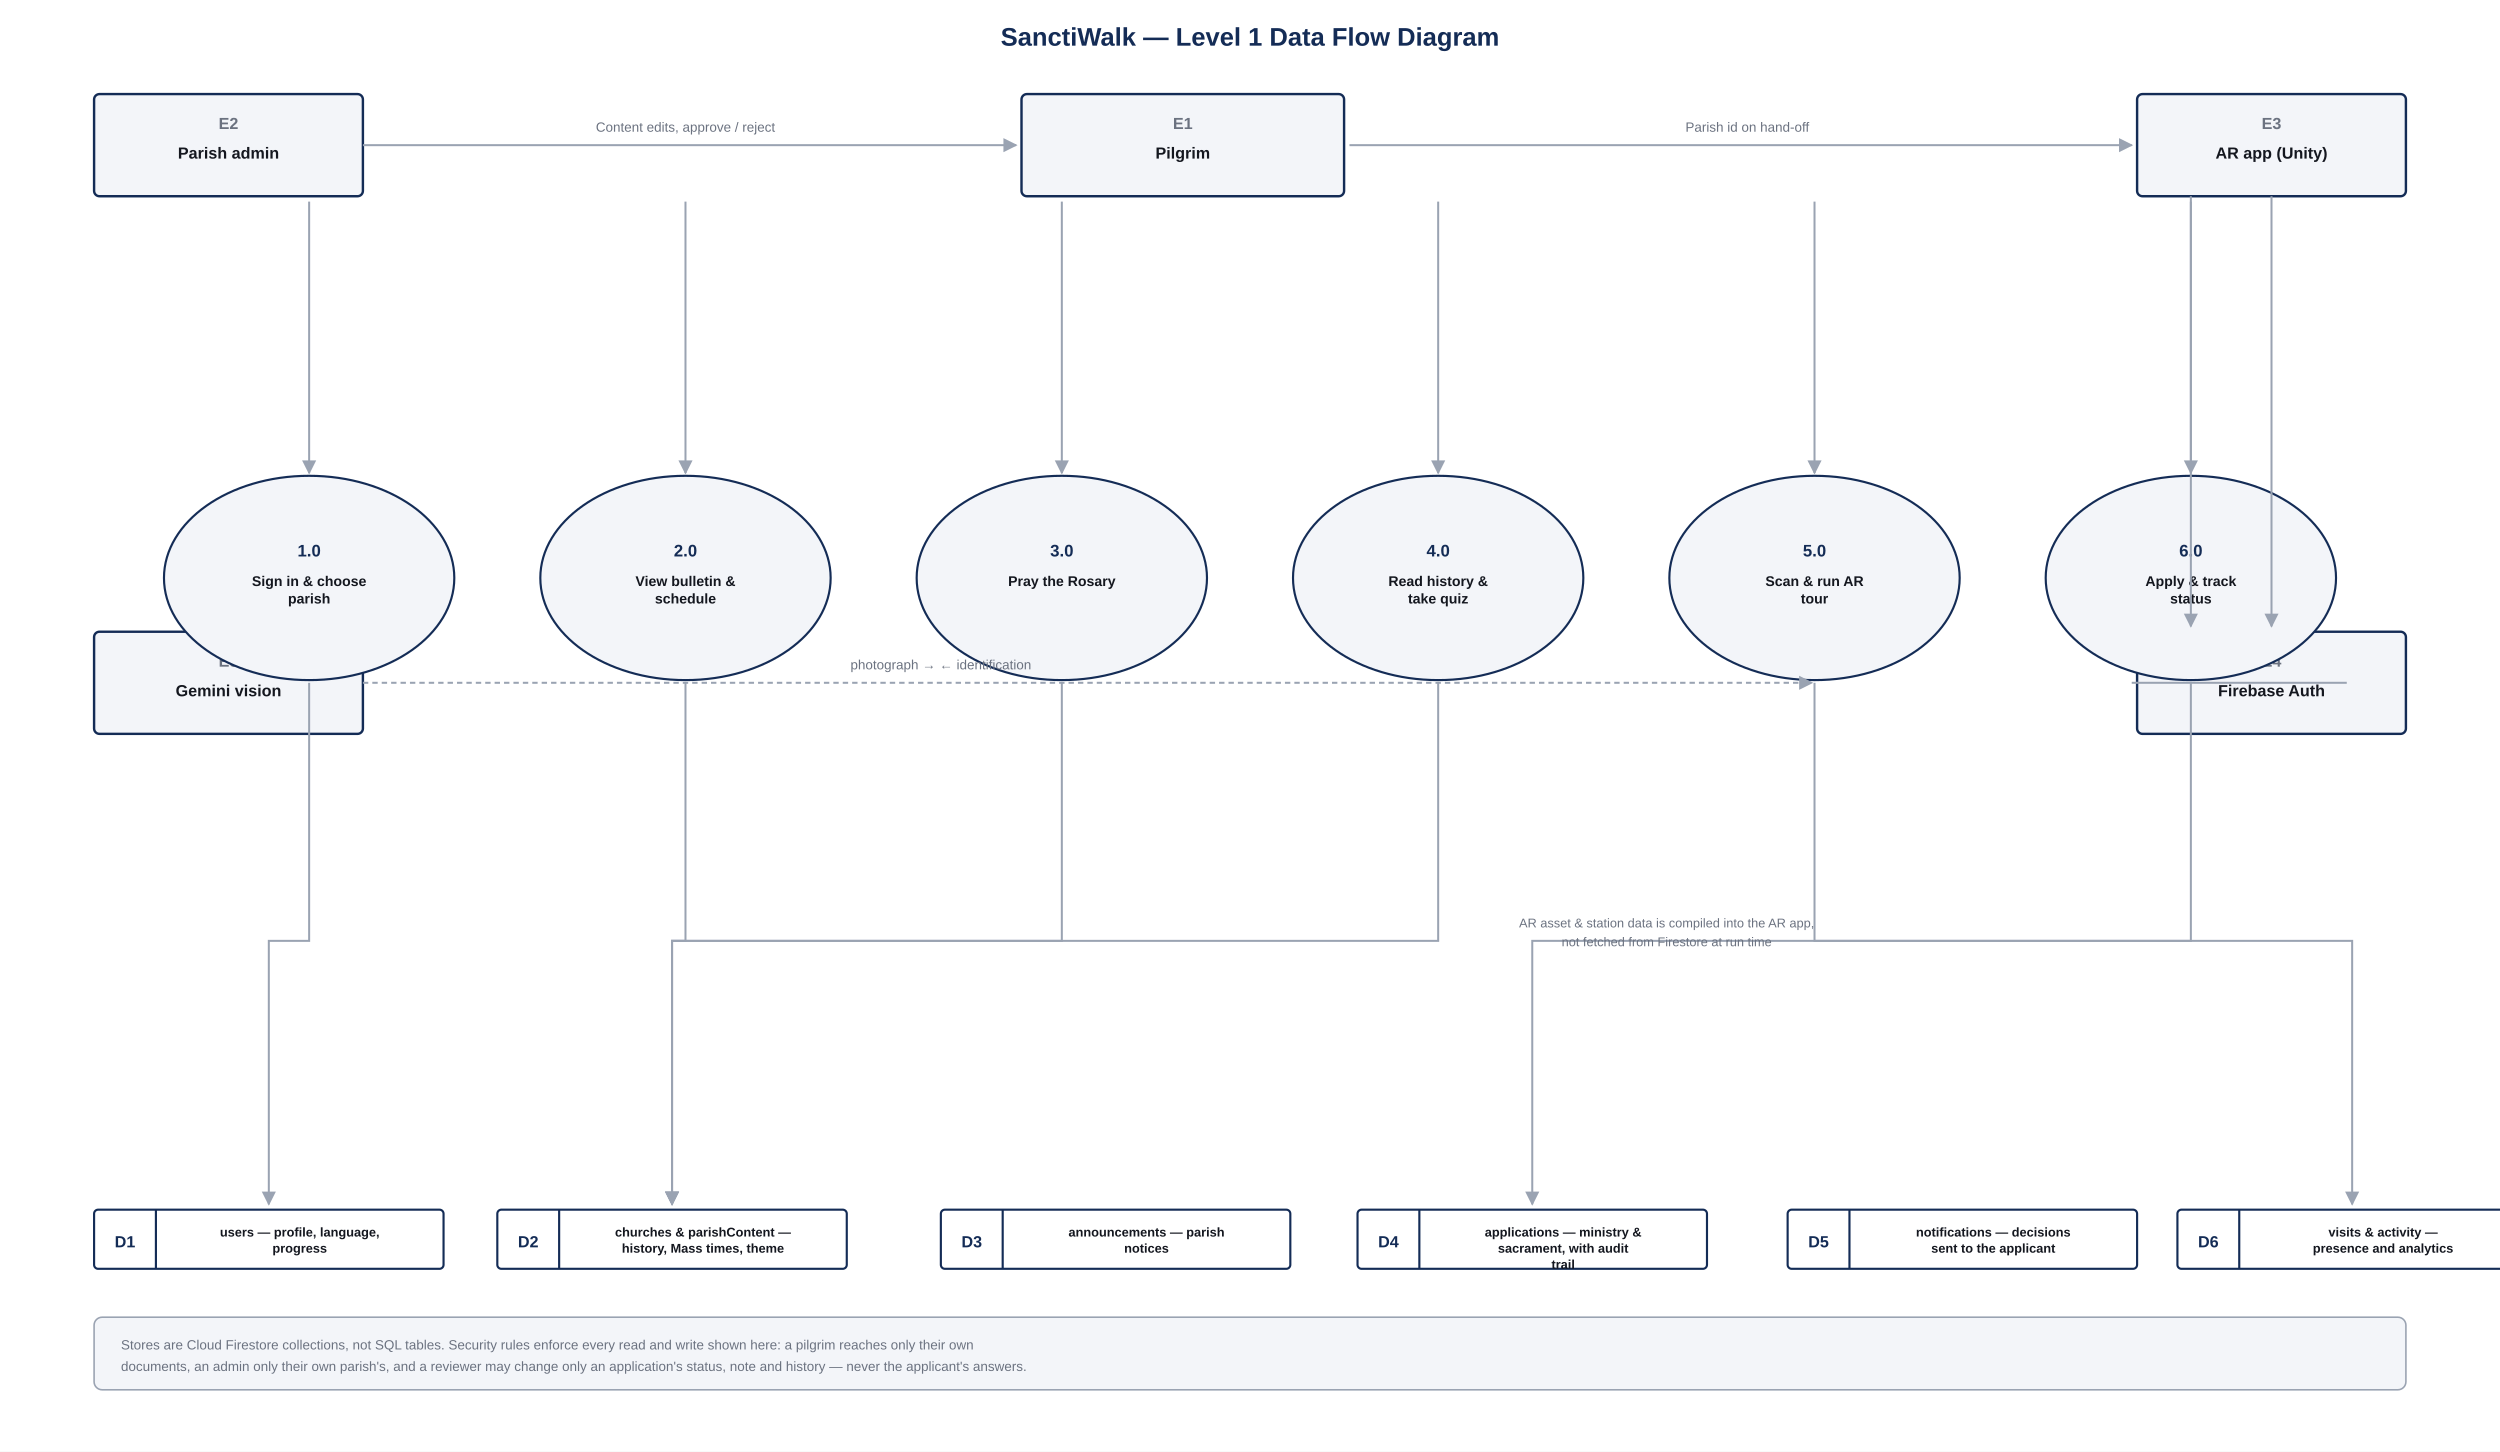
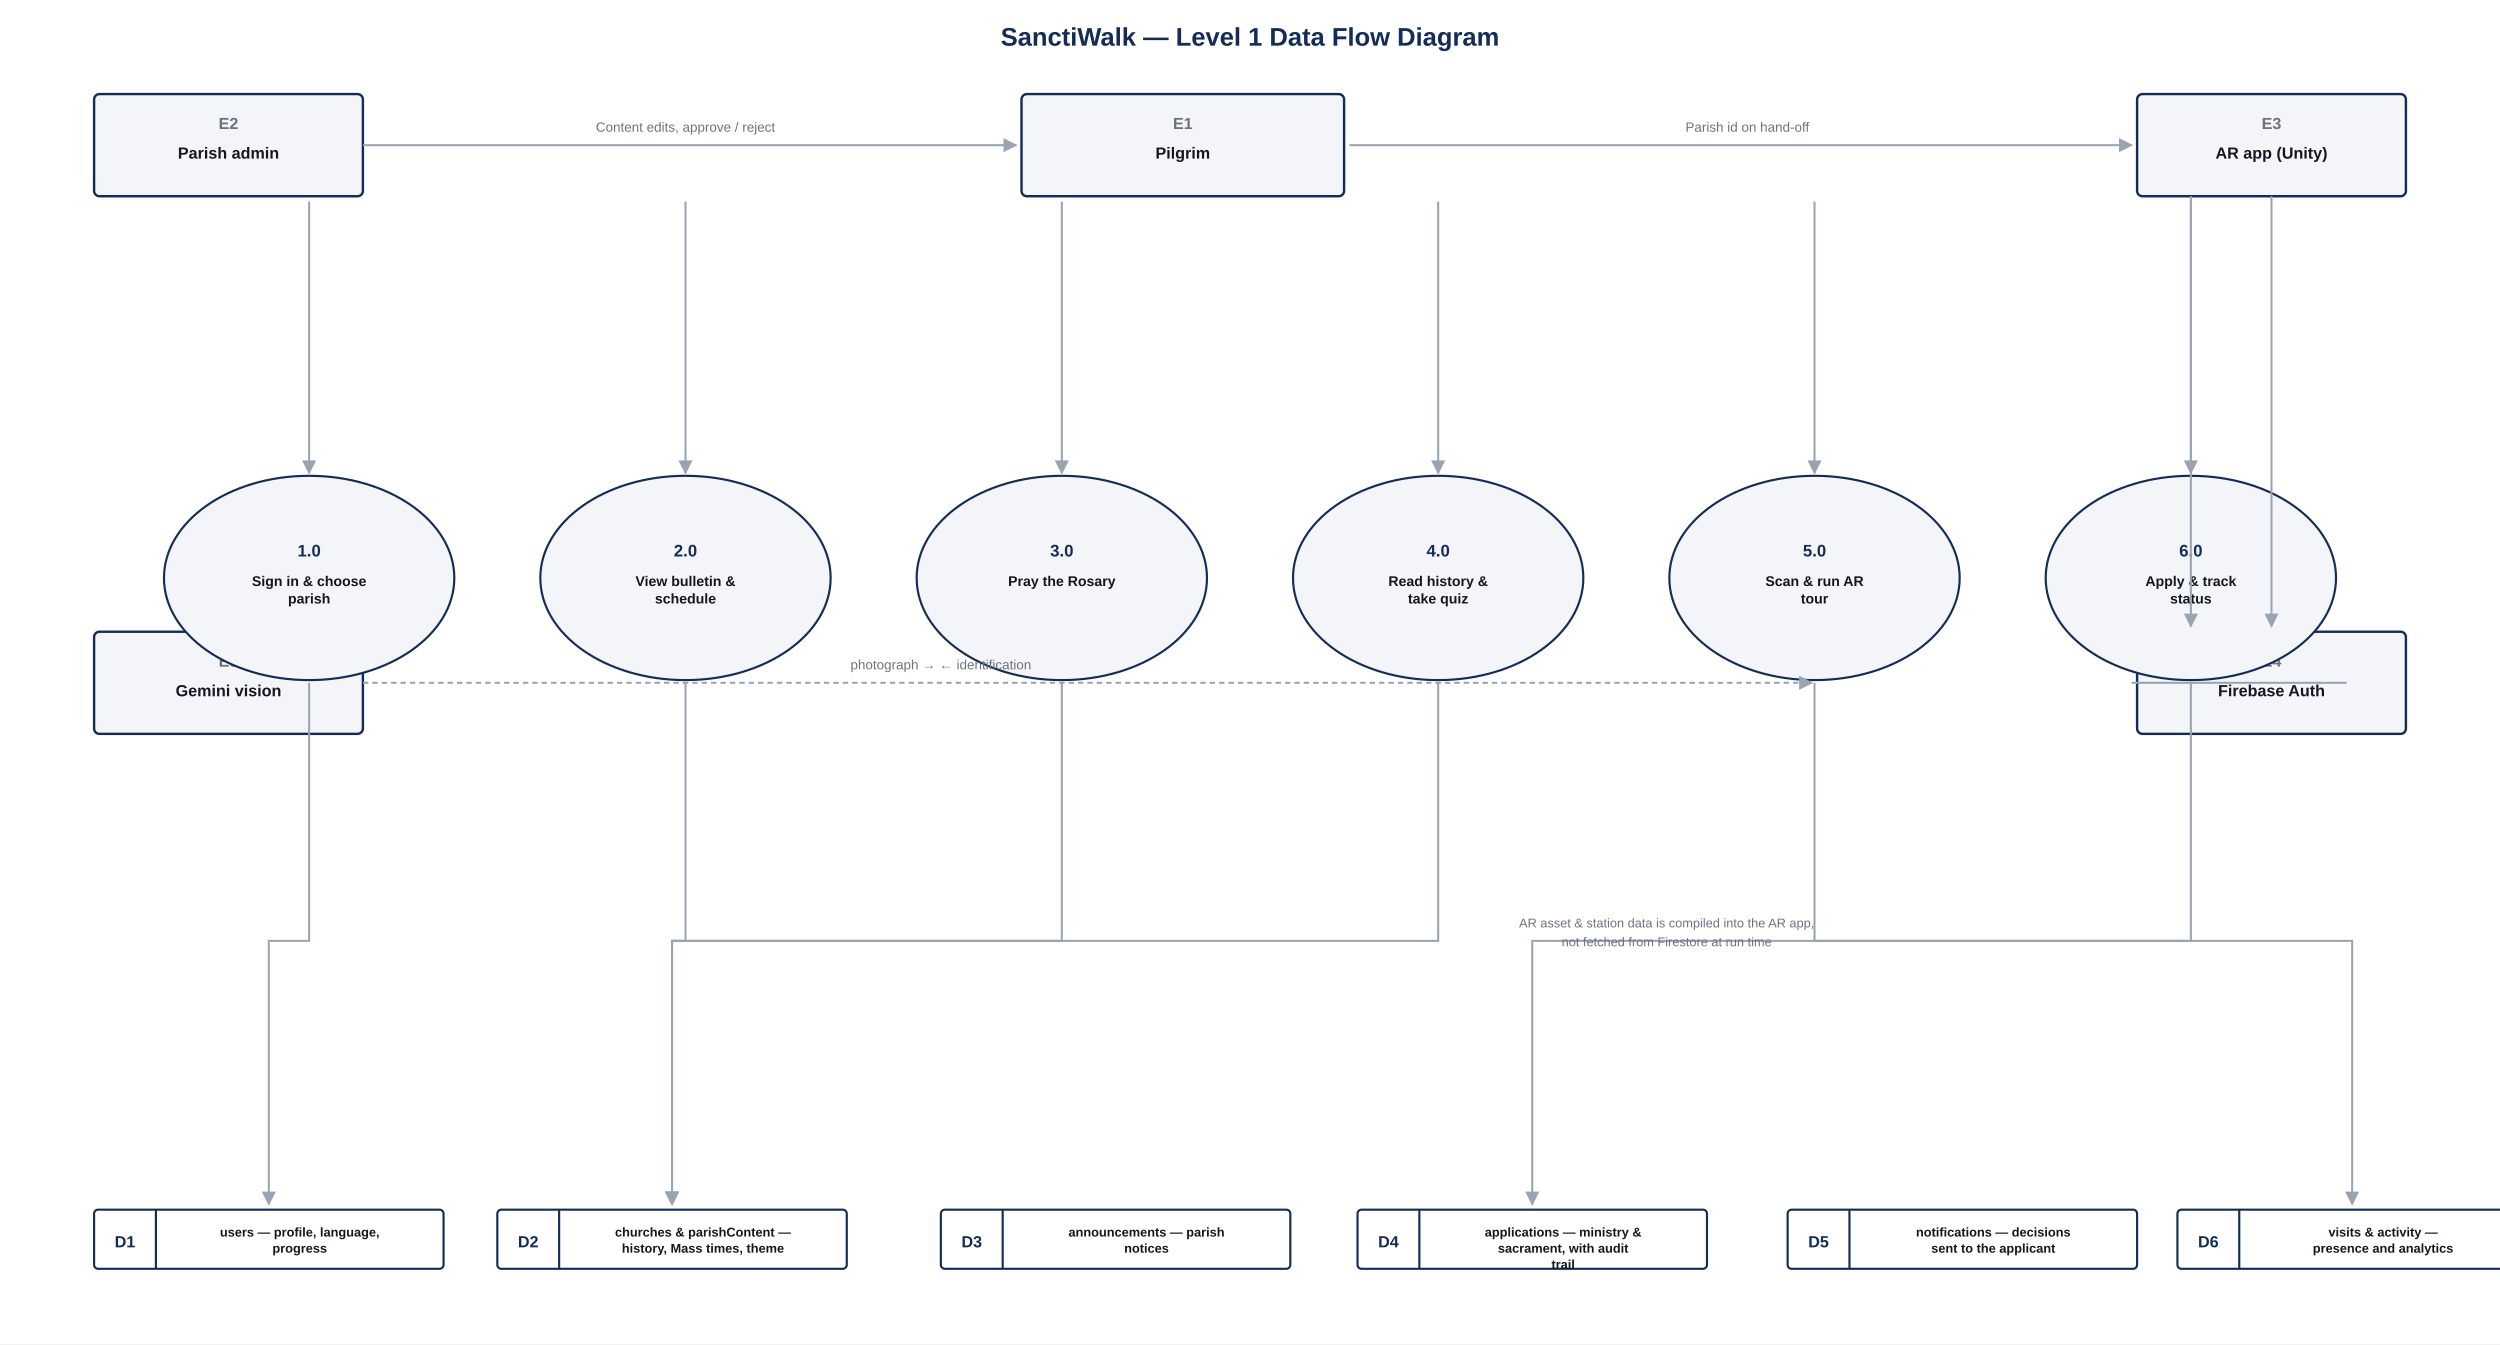
- <svg xmlns="http://www.w3.org/2000/svg" width="1860" height="1080" viewBox="0 0 1860 1080">
+ <svg xmlns="http://www.w3.org/2000/svg" width="1860" height="1000" viewBox="0 0 1860 1000">
  <defs>
    <marker id="a" viewBox="0 0 10 10" refX="9" refY="5" markerWidth="7" markerHeight="7" orient="auto-start-reverse">
      <path d="M0,0 L10,5 L0,10 z" fill="#9AA3B2" />
    </marker>
  </defs>
-   <rect width="1860" height="1080" fill="#FFFFFF" />
+   <rect width="1860" height="1000" fill="#FFFFFF" />
  <text x="930.0" y="34" font-family="Segoe UI, Calibri, Arial, Helvetica, sans-serif" font-size="19" font-weight="700" fill="#142C56" text-anchor="middle">SanctiWalk — Level 1 Data Flow Diagram</text>
  <rect x="760" y="70" width="240" height="76" rx="4" fill="#F3F5F9" stroke="#142C56" stroke-width="1.8" />
  <text x="880.0" y="96" font-family="Segoe UI, Calibri, Arial, Helvetica, sans-serif" font-size="12" fill="#6B7280" text-anchor="middle" font-weight="700">E1</text>
  <text x="880.0" y="118" font-family="Segoe UI, Calibri, Arial, Helvetica, sans-serif" font-size="12" fill="#14171F" text-anchor="middle" font-weight="600">Pilgrim</text>
  <rect x="70" y="70" width="200" height="76" rx="4" fill="#F3F5F9" stroke="#142C56" stroke-width="1.8" />
  <text x="170.0" y="96" font-family="Segoe UI, Calibri, Arial, Helvetica, sans-serif" font-size="12" fill="#6B7280" text-anchor="middle" font-weight="700">E2</text>
  <text x="170.0" y="118" font-family="Segoe UI, Calibri, Arial, Helvetica, sans-serif" font-size="12" fill="#14171F" text-anchor="middle" font-weight="600">Parish admin</text>
  <rect x="1590" y="70" width="200" height="76" rx="4" fill="#F3F5F9" stroke="#142C56" stroke-width="1.8" />
  <text x="1690.0" y="96" font-family="Segoe UI, Calibri, Arial, Helvetica, sans-serif" font-size="12" fill="#6B7280" text-anchor="middle" font-weight="700">E3</text>
  <text x="1690.0" y="118" font-family="Segoe UI, Calibri, Arial, Helvetica, sans-serif" font-size="12" fill="#14171F" text-anchor="middle" font-weight="600">AR app (Unity)</text>
  <rect x="1590" y="470" width="200" height="76" rx="4" fill="#F3F5F9" stroke="#142C56" stroke-width="1.8" />
  <text x="1690.0" y="496" font-family="Segoe UI, Calibri, Arial, Helvetica, sans-serif" font-size="12" fill="#6B7280" text-anchor="middle" font-weight="700">E4</text>
  <text x="1690.0" y="518" font-family="Segoe UI, Calibri, Arial, Helvetica, sans-serif" font-size="12" fill="#14171F" text-anchor="middle" font-weight="600">Firebase Auth</text>
  <rect x="70" y="470" width="200" height="76" rx="4" fill="#F3F5F9" stroke="#142C56" stroke-width="1.8" />
  <text x="170.0" y="496" font-family="Segoe UI, Calibri, Arial, Helvetica, sans-serif" font-size="12" fill="#6B7280" text-anchor="middle" font-weight="700">E5</text>
  <text x="170.0" y="518" font-family="Segoe UI, Calibri, Arial, Helvetica, sans-serif" font-size="12" fill="#14171F" text-anchor="middle" font-weight="600">Gemini vision</text>
  <ellipse cx="230" cy="430" rx="108" ry="76" fill="#F3F5F9" stroke="#142C56" stroke-width="1.6" />
  <text x="230" y="414" font-family="Segoe UI, Calibri, Arial, Helvetica, sans-serif" font-size="12.5" fill="#142C56" text-anchor="middle" font-weight="700">1.0</text>
  <text x="230" y="436" font-family="Segoe UI, Calibri, Arial, Helvetica, sans-serif" font-size="10.5" fill="#14171F" text-anchor="middle" font-weight="600">Sign in &amp; choose</text>
  <text x="230" y="449" font-family="Segoe UI, Calibri, Arial, Helvetica, sans-serif" font-size="10.5" fill="#14171F" text-anchor="middle" font-weight="600">parish</text>
  <line x1="230" y1="150" x2="230" y2="352" stroke="#9AA3B2" stroke-width="1.5" marker-end="url(#a)" />
  <ellipse cx="510" cy="430" rx="108" ry="76" fill="#F3F5F9" stroke="#142C56" stroke-width="1.6" />
  <text x="510" y="414" font-family="Segoe UI, Calibri, Arial, Helvetica, sans-serif" font-size="12.5" fill="#142C56" text-anchor="middle" font-weight="700">2.0</text>
  <text x="510" y="436" font-family="Segoe UI, Calibri, Arial, Helvetica, sans-serif" font-size="10.5" fill="#14171F" text-anchor="middle" font-weight="600">View bulletin &amp;</text>
  <text x="510" y="449" font-family="Segoe UI, Calibri, Arial, Helvetica, sans-serif" font-size="10.5" fill="#14171F" text-anchor="middle" font-weight="600">schedule</text>
  <line x1="510" y1="150" x2="510" y2="352" stroke="#9AA3B2" stroke-width="1.5" marker-end="url(#a)" />
  <ellipse cx="790" cy="430" rx="108" ry="76" fill="#F3F5F9" stroke="#142C56" stroke-width="1.6" />
  <text x="790" y="414" font-family="Segoe UI, Calibri, Arial, Helvetica, sans-serif" font-size="12.5" fill="#142C56" text-anchor="middle" font-weight="700">3.0</text>
  <text x="790" y="436" font-family="Segoe UI, Calibri, Arial, Helvetica, sans-serif" font-size="10.5" fill="#14171F" text-anchor="middle" font-weight="600">Pray the Rosary</text>
  <line x1="790" y1="150" x2="790" y2="352" stroke="#9AA3B2" stroke-width="1.5" marker-end="url(#a)" />
  <ellipse cx="1070" cy="430" rx="108" ry="76" fill="#F3F5F9" stroke="#142C56" stroke-width="1.6" />
  <text x="1070" y="414" font-family="Segoe UI, Calibri, Arial, Helvetica, sans-serif" font-size="12.5" fill="#142C56" text-anchor="middle" font-weight="700">4.0</text>
  <text x="1070" y="436" font-family="Segoe UI, Calibri, Arial, Helvetica, sans-serif" font-size="10.5" fill="#14171F" text-anchor="middle" font-weight="600">Read history &amp;</text>
  <text x="1070" y="449" font-family="Segoe UI, Calibri, Arial, Helvetica, sans-serif" font-size="10.5" fill="#14171F" text-anchor="middle" font-weight="600">take quiz</text>
  <line x1="1070" y1="150" x2="1070" y2="352" stroke="#9AA3B2" stroke-width="1.5" marker-end="url(#a)" />
  <ellipse cx="1350" cy="430" rx="108" ry="76" fill="#F3F5F9" stroke="#142C56" stroke-width="1.6" />
  <text x="1350" y="414" font-family="Segoe UI, Calibri, Arial, Helvetica, sans-serif" font-size="12.5" fill="#142C56" text-anchor="middle" font-weight="700">5.0</text>
  <text x="1350" y="436" font-family="Segoe UI, Calibri, Arial, Helvetica, sans-serif" font-size="10.5" fill="#14171F" text-anchor="middle" font-weight="600">Scan &amp; run AR</text>
  <text x="1350" y="449" font-family="Segoe UI, Calibri, Arial, Helvetica, sans-serif" font-size="10.5" fill="#14171F" text-anchor="middle" font-weight="600">tour</text>
  <line x1="1350" y1="150" x2="1350" y2="352" stroke="#9AA3B2" stroke-width="1.5" marker-end="url(#a)" />
  <ellipse cx="1630" cy="430" rx="108" ry="76" fill="#F3F5F9" stroke="#142C56" stroke-width="1.6" />
  <text x="1630" y="414" font-family="Segoe UI, Calibri, Arial, Helvetica, sans-serif" font-size="12.5" fill="#142C56" text-anchor="middle" font-weight="700">6.0</text>
  <text x="1630" y="436" font-family="Segoe UI, Calibri, Arial, Helvetica, sans-serif" font-size="10.5" fill="#14171F" text-anchor="middle" font-weight="600">Apply &amp; track</text>
  <text x="1630" y="449" font-family="Segoe UI, Calibri, Arial, Helvetica, sans-serif" font-size="10.5" fill="#14171F" text-anchor="middle" font-weight="600">status</text>
  <line x1="1630" y1="150" x2="1630" y2="352" stroke="#9AA3B2" stroke-width="1.5" marker-end="url(#a)" />
  <rect x="70" y="900" width="260" height="44" rx="3" fill="#FFFFFF" stroke="#142C56" stroke-width="1.6" />
  <line x1="116" y1="900" x2="116" y2="944" stroke="#142C56" stroke-width="1.6" />
  <text x="93" y="928" font-family="Segoe UI, Calibri, Arial, Helvetica, sans-serif" font-size="12" fill="#142C56" text-anchor="middle" font-weight="700">D1</text>
  <text x="223.0" y="920" font-family="Segoe UI, Calibri, Arial, Helvetica, sans-serif" font-size="9.5" fill="#14171F" text-anchor="middle" font-weight="600">users — profile, language,</text>
  <text x="223.0" y="932" font-family="Segoe UI, Calibri, Arial, Helvetica, sans-serif" font-size="9.5" fill="#14171F" text-anchor="middle" font-weight="600">progress</text>
  <rect x="370" y="900" width="260" height="44" rx="3" fill="#FFFFFF" stroke="#142C56" stroke-width="1.6" />
  <line x1="416" y1="900" x2="416" y2="944" stroke="#142C56" stroke-width="1.6" />
  <text x="393" y="928" font-family="Segoe UI, Calibri, Arial, Helvetica, sans-serif" font-size="12" fill="#142C56" text-anchor="middle" font-weight="700">D2</text>
  <text x="523.0" y="920" font-family="Segoe UI, Calibri, Arial, Helvetica, sans-serif" font-size="9.5" fill="#14171F" text-anchor="middle" font-weight="600">churches &amp; parishContent —</text>
  <text x="523.0" y="932" font-family="Segoe UI, Calibri, Arial, Helvetica, sans-serif" font-size="9.5" fill="#14171F" text-anchor="middle" font-weight="600">history, Mass times, theme</text>
  <rect x="700" y="900" width="260" height="44" rx="3" fill="#FFFFFF" stroke="#142C56" stroke-width="1.6" />
  <line x1="746" y1="900" x2="746" y2="944" stroke="#142C56" stroke-width="1.6" />
  <text x="723" y="928" font-family="Segoe UI, Calibri, Arial, Helvetica, sans-serif" font-size="12" fill="#142C56" text-anchor="middle" font-weight="700">D3</text>
  <text x="853.0" y="920" font-family="Segoe UI, Calibri, Arial, Helvetica, sans-serif" font-size="9.5" fill="#14171F" text-anchor="middle" font-weight="600">announcements — parish</text>
  <text x="853.0" y="932" font-family="Segoe UI, Calibri, Arial, Helvetica, sans-serif" font-size="9.5" fill="#14171F" text-anchor="middle" font-weight="600">notices</text>
  <rect x="1010" y="900" width="260" height="44" rx="3" fill="#FFFFFF" stroke="#142C56" stroke-width="1.6" />
  <line x1="1056" y1="900" x2="1056" y2="944" stroke="#142C56" stroke-width="1.6" />
  <text x="1033" y="928" font-family="Segoe UI, Calibri, Arial, Helvetica, sans-serif" font-size="12" fill="#142C56" text-anchor="middle" font-weight="700">D4</text>
  <text x="1163.0" y="920" font-family="Segoe UI, Calibri, Arial, Helvetica, sans-serif" font-size="9.5" fill="#14171F" text-anchor="middle" font-weight="600">applications — ministry &amp;</text>
  <text x="1163.0" y="932" font-family="Segoe UI, Calibri, Arial, Helvetica, sans-serif" font-size="9.5" fill="#14171F" text-anchor="middle" font-weight="600">sacrament, with audit</text>
  <text x="1163.0" y="944" font-family="Segoe UI, Calibri, Arial, Helvetica, sans-serif" font-size="9.5" fill="#14171F" text-anchor="middle" font-weight="600">trail</text>
  <rect x="1330" y="900" width="260" height="44" rx="3" fill="#FFFFFF" stroke="#142C56" stroke-width="1.6" />
  <line x1="1376" y1="900" x2="1376" y2="944" stroke="#142C56" stroke-width="1.6" />
  <text x="1353" y="928" font-family="Segoe UI, Calibri, Arial, Helvetica, sans-serif" font-size="12" fill="#142C56" text-anchor="middle" font-weight="700">D5</text>
  <text x="1483.0" y="920" font-family="Segoe UI, Calibri, Arial, Helvetica, sans-serif" font-size="9.5" fill="#14171F" text-anchor="middle" font-weight="600">notifications — decisions</text>
  <text x="1483.0" y="932" font-family="Segoe UI, Calibri, Arial, Helvetica, sans-serif" font-size="9.5" fill="#14171F" text-anchor="middle" font-weight="600">sent to the applicant</text>
  <rect x="1620" y="900" width="260" height="44" rx="3" fill="#FFFFFF" stroke="#142C56" stroke-width="1.6" />
  <line x1="1666" y1="900" x2="1666" y2="944" stroke="#142C56" stroke-width="1.6" />
  <text x="1643" y="928" font-family="Segoe UI, Calibri, Arial, Helvetica, sans-serif" font-size="12" fill="#142C56" text-anchor="middle" font-weight="700">D6</text>
  <text x="1773.0" y="920" font-family="Segoe UI, Calibri, Arial, Helvetica, sans-serif" font-size="9.5" fill="#14171F" text-anchor="middle" font-weight="600">visits &amp; activity —</text>
  <text x="1773.0" y="932" font-family="Segoe UI, Calibri, Arial, Helvetica, sans-serif" font-size="9.5" fill="#14171F" text-anchor="middle" font-weight="600">presence and analytics</text>
  <path d="M230,508 L230,700 L200,700 L200,896" fill="none" stroke="#9AA3B2" stroke-width="1.5" marker-end="url(#a)" />
  <path d="M510,508 L510,700 L500,700 L500,896" fill="none" stroke="#9AA3B2" stroke-width="1.5" marker-end="url(#a)" />
  <path d="M790,508 L790,700 L500,700 L500,896" fill="none" stroke="#9AA3B2" stroke-width="1.5" marker-end="url(#a)" />
  <path d="M1070,508 L1070,700 L500,700 L500,896" fill="none" stroke="#9AA3B2" stroke-width="1.5" marker-end="url(#a)" />
  <path d="M1350,508 L1350,700 L1750,700 L1750,896" fill="none" stroke="#9AA3B2" stroke-width="1.5" marker-end="url(#a)" />
  <path d="M1630,508 L1630,700 L1140,700 L1140,896" fill="none" stroke="#9AA3B2" stroke-width="1.5" marker-end="url(#a)" />
  <text x="1240" y="690" font-family="Segoe UI, Calibri, Arial, Helvetica, sans-serif" font-size="9.5" fill="#6B7280" text-anchor="middle" font-weight="400">AR asset &amp; station data is compiled into the AR app,</text>
  <text x="1240" y="704" font-family="Segoe UI, Calibri, Arial, Helvetica, sans-serif" font-size="9.5" fill="#6B7280" text-anchor="middle" font-weight="400">not fetched from Firestore at run time</text>
  <line x1="270" y1="108" x2="756" y2="108" stroke="#9AA3B2" stroke-width="1.5" marker-end="url(#a)" />
  <text x="510" y="98" font-family="Segoe UI, Calibri, Arial, Helvetica, sans-serif" font-size="10" fill="#6B7280" text-anchor="middle" font-weight="400">Content edits, approve / reject</text>
  <line x1="1004" y1="108" x2="1586" y2="108" stroke="#9AA3B2" stroke-width="1.5" marker-end="url(#a)" />
  <text x="1300" y="98" font-family="Segoe UI, Calibri, Arial, Helvetica, sans-serif" font-size="10" fill="#6B7280" text-anchor="middle" font-weight="400">Parish id on hand-off</text>
  <line x1="1586" y1="508" x2="1746" y2="508" stroke="#9AA3B2" stroke-width="1.5" />
  <path d="M1690,146 L1690,466" fill="none" stroke="#9AA3B2" stroke-width="1.5" marker-end="url(#a)" />
  <line x1="270" y1="508" x2="1348" y2="508" stroke="#9AA3B2" stroke-width="1.5" stroke-dasharray="4 3" marker-end="url(#a)" />
  <text x="700" y="498" font-family="Segoe UI, Calibri, Arial, Helvetica, sans-serif" font-size="10" fill="#6B7280" text-anchor="middle" font-weight="400">photograph →  ← identification</text>
  <line x1="1630" y1="146" x2="1630" y2="466" stroke="#9AA3B2" stroke-width="1.5" marker-end="url(#a)" />
-   <rect x="70" y="980" width="1720" height="54" rx="6" fill="#F3F5F9" stroke="#9AA3B2" stroke-width="1.2" />
-   <text x="90" y="1004" font-family="Segoe UI, Calibri, Arial, Helvetica, sans-serif" font-size="10" fill="#6B7280" text-anchor="start" font-weight="400">Stores are Cloud Firestore collections, not SQL tables. Security rules enforce every read and write shown here: a pilgrim reaches only their own</text>
-   <text x="90" y="1020" font-family="Segoe UI, Calibri, Arial, Helvetica, sans-serif" font-size="10" fill="#6B7280" text-anchor="start" font-weight="400">documents, an admin only their own parish's, and a reviewer may change only an application's status, note and history — never the applicant's answers.</text>
</svg>
